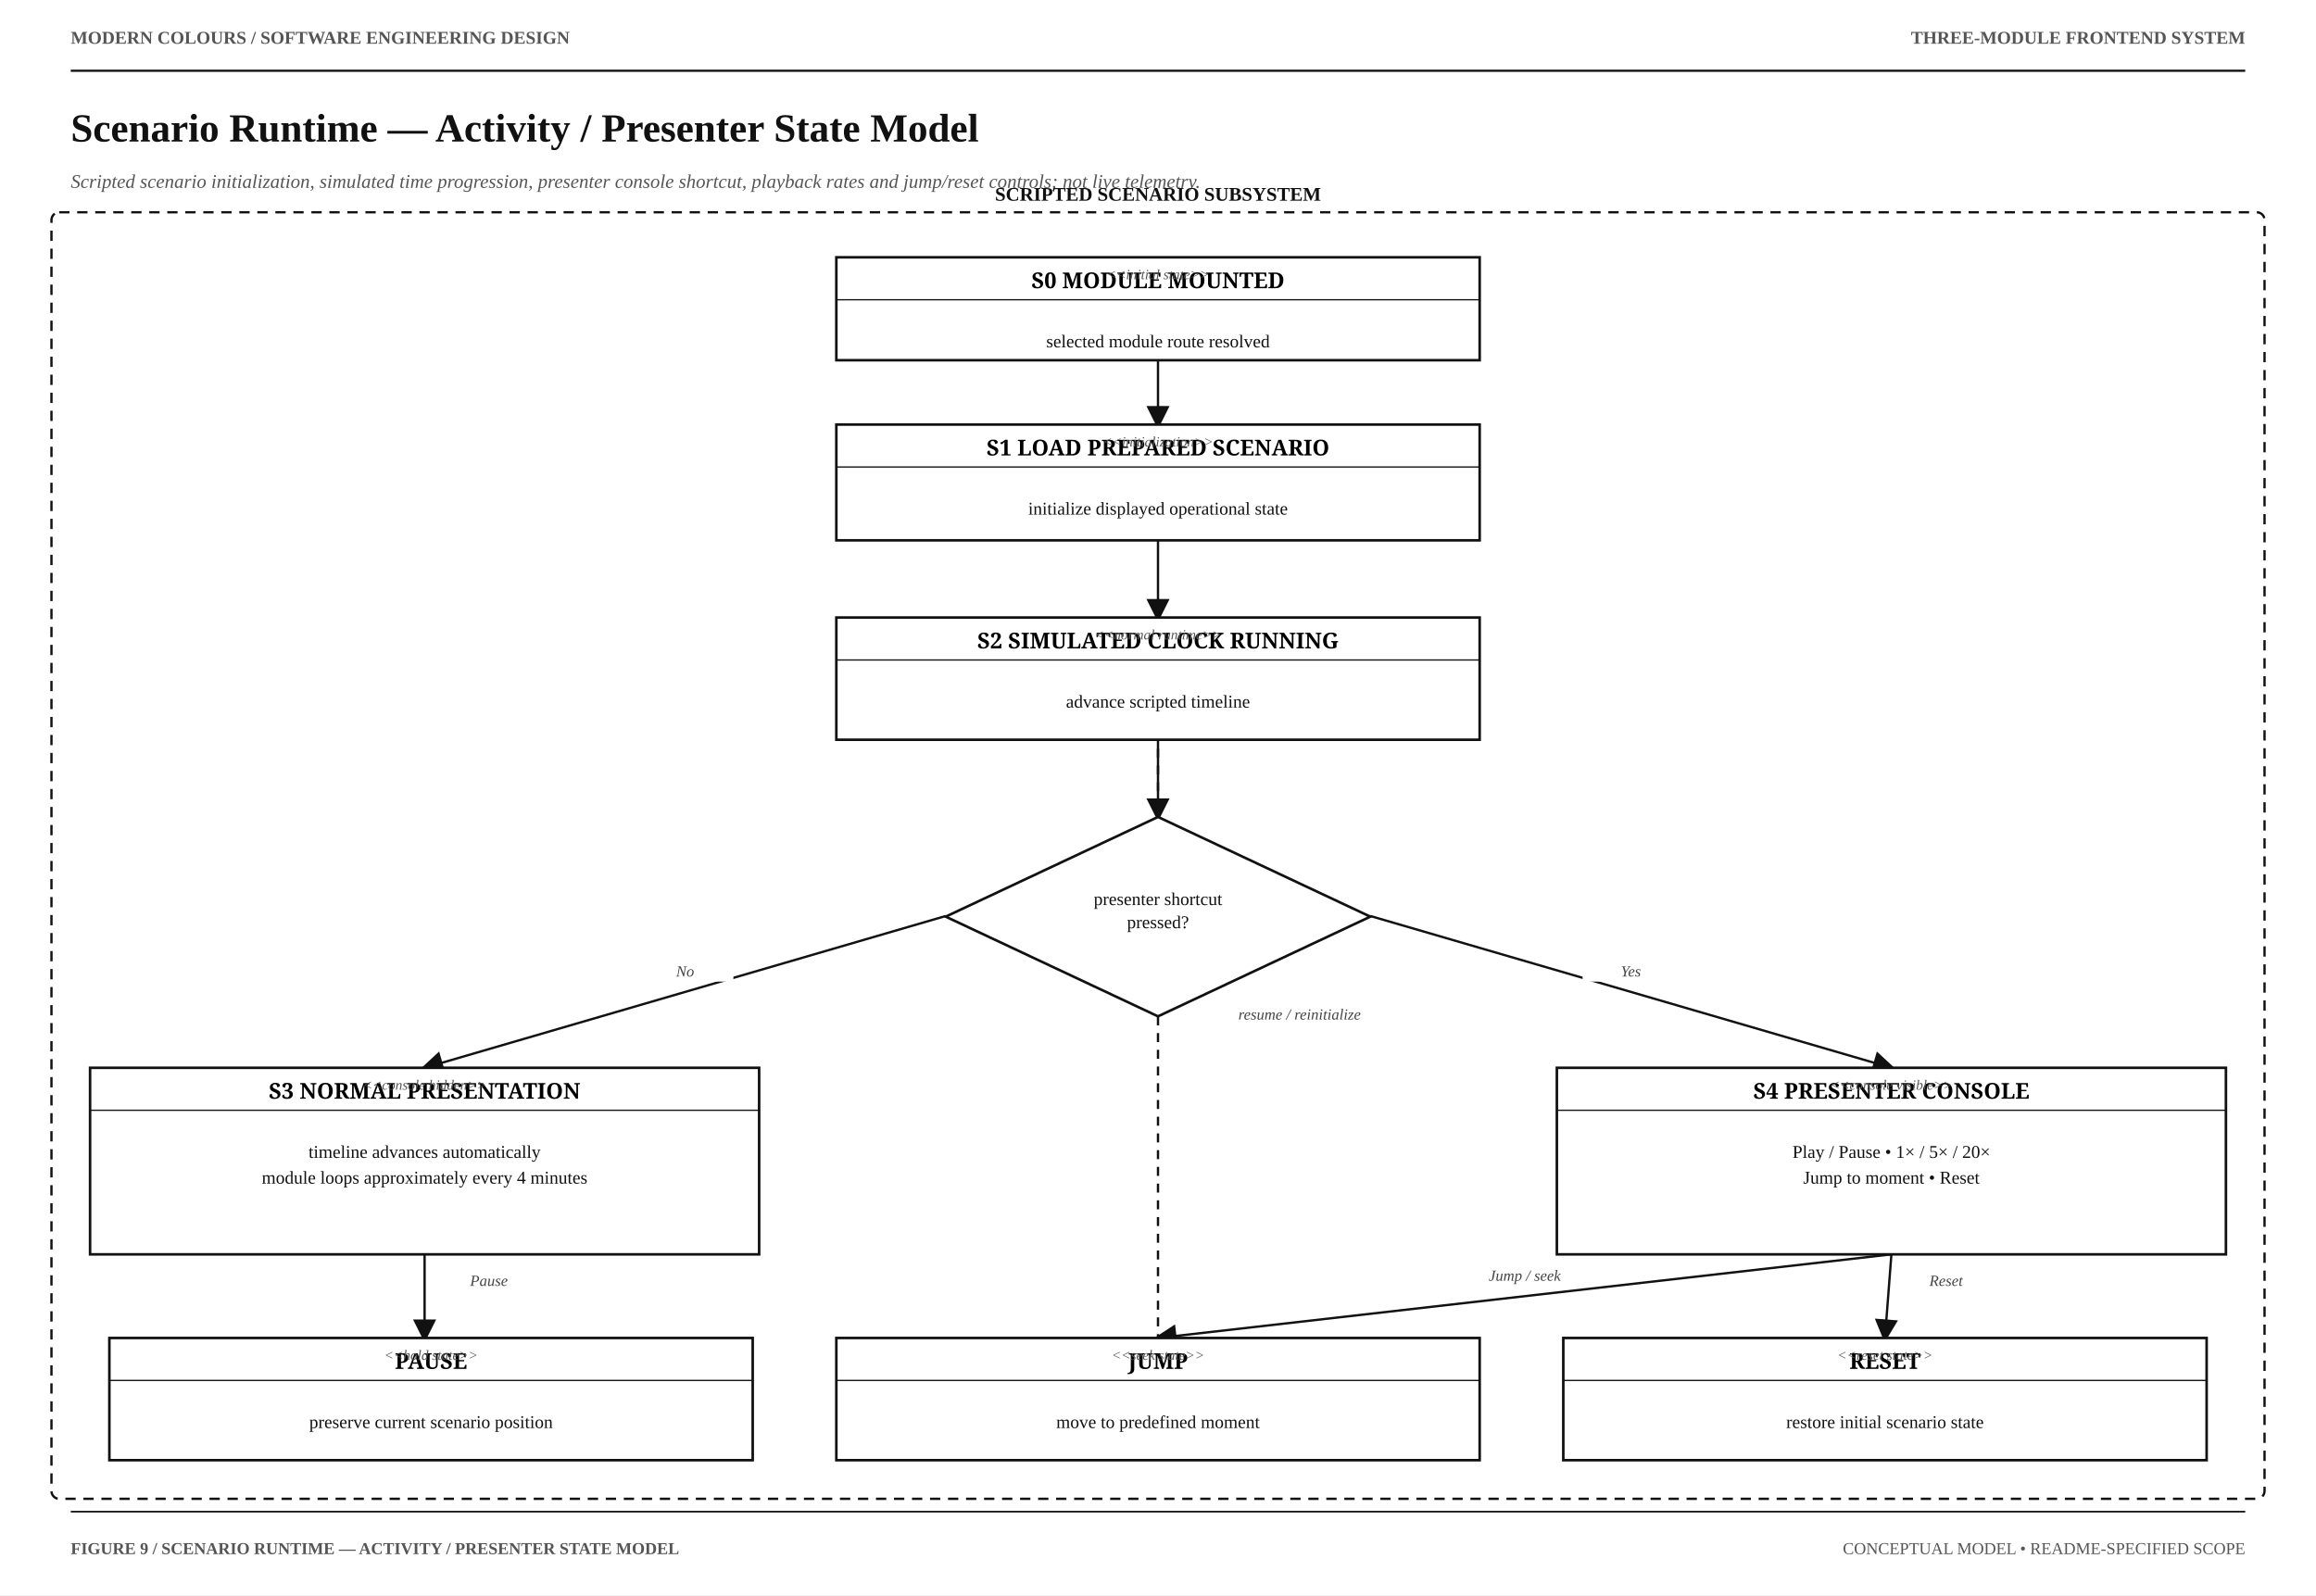
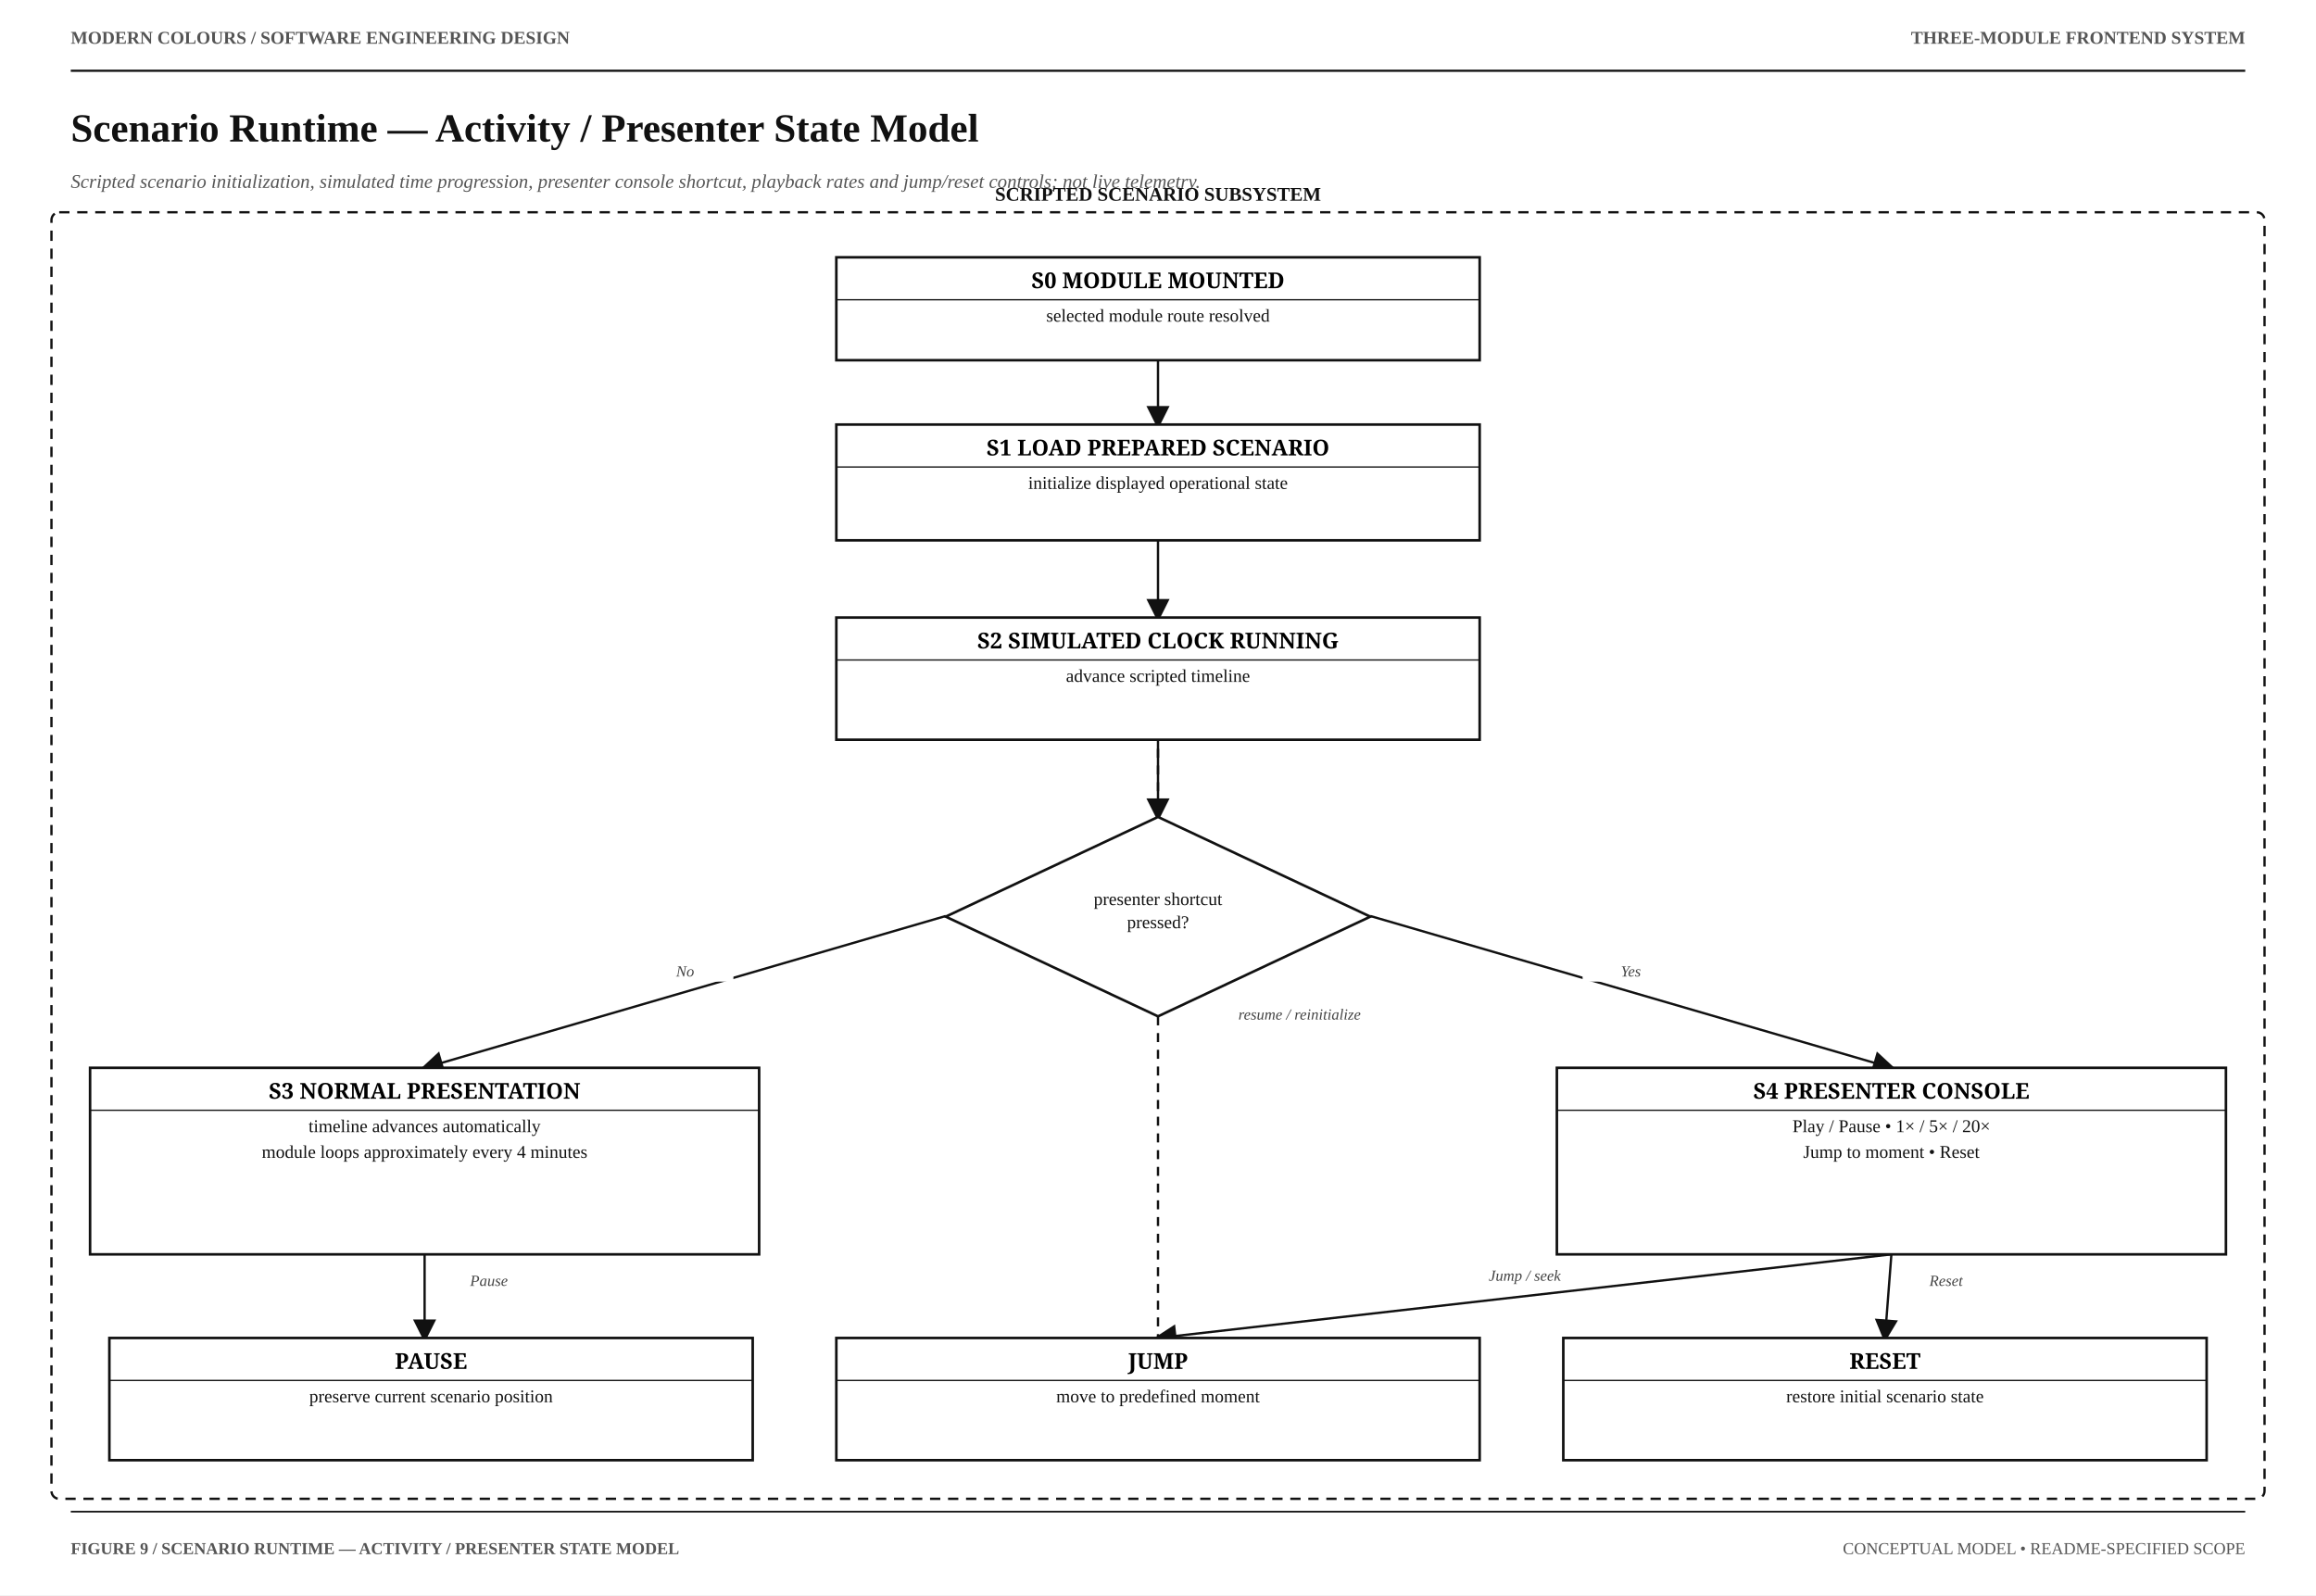
<svg xmlns="http://www.w3.org/2000/svg" width="100%" viewBox="0 0 1800 1240" role="img" aria-labelledby="ti de">
  <defs>
    <marker id="a" markerWidth="10" markerHeight="10" refX="8" refY="5" orient="auto">
      <path d="M0 0L10 5L0 10Z" fill="#111" />
    </marker>
  </defs>
  <rect width="1800" height="1240" fill="#fff" />
  <text x="55" y="34" text-anchor="start" font-family="Georgia,'Times New Roman',serif" font-size="14" font-weight="700" fill="#555">MODERN COLOURS / SOFTWARE ENGINEERING DESIGN</text>
  <text x="1745" y="34" text-anchor="end" font-family="Georgia,'Times New Roman',serif" font-size="14" font-weight="700" fill="#555">THREE-MODULE FRONTEND SYSTEM</text>
  <path d="M55 55H1745" stroke="#111" stroke-width="1.7" />
  <text x="55" y="110" text-anchor="start" font-family="Georgia,'Times New Roman',serif" font-size="31" font-weight="700" fill="#111">Scenario Runtime — Activity / Presenter State Model</text>
  <text x="55" y="146" text-anchor="start" font-family="Georgia,'Times New Roman',serif" font-size="15" font-weight="400" fill="#555" font-style="italic">Scripted scenario initialization, simulated time progression, presenter console shortcut, playback rates and jump/reset controls; not live telemetry.</text>
  <rect x="40" y="165" width="1720" height="1000" rx="6" fill="none" stroke="#111" stroke-width="1.8" stroke-dasharray="8 6" />
  <text x="900" y="156" text-anchor="middle" font-family="Georgia,'Times New Roman',serif" font-size="15" font-weight="700" fill="#111">SCRIPTED SCENARIO SUBSYSTEM</text>
  <path d="M900 280 L900 330" fill="none" stroke="#111" stroke-width="1.8" marker-end="url(#a)" />
  <path d="M900 420 L900 480" fill="none" stroke="#111" stroke-width="1.8" marker-end="url(#a)" />
  <path d="M900 575 L900 635" fill="none" stroke="#111" stroke-width="1.8" marker-end="url(#a)" />
  <path d="M735 712 L330 830" fill="none" stroke="#111" stroke-width="1.8" marker-end="url(#a)" />
  <rect x="495" y="745" width="75" height="18" fill="#fff" />
  <text x="532.5" y="759" text-anchor="middle" font-family="Georgia,'Times New Roman',serif" font-size="12" font-weight="400" fill="#444" font-style="italic">No</text>
  <path d="M1065 712 L1470 830" fill="none" stroke="#111" stroke-width="1.8" marker-end="url(#a)" />
  <rect x="1230" y="745" width="75" height="18" fill="#fff" />
  <text x="1267.5" y="759" text-anchor="middle" font-family="Georgia,'Times New Roman',serif" font-size="12" font-weight="400" fill="#444" font-style="italic">Yes</text>
  <path d="M330 975 L330 1040" fill="none" stroke="#111" stroke-width="1.8" marker-end="url(#a)" />
  <rect x="342.5" y="985.5" width="75" height="18" fill="#fff" />
  <text x="380" y="999.5" text-anchor="middle" font-family="Georgia,'Times New Roman',serif" font-size="12" font-weight="400" fill="#444" font-style="italic">Pause</text>
  <path d="M1470 975 L900 1040" fill="none" stroke="#111" stroke-width="1.8" marker-end="url(#a)" />
  <rect x="1146.5" y="981.5" width="77" height="18" fill="#fff" />
  <text x="1185" y="995.5" text-anchor="middle" font-family="Georgia,'Times New Roman',serif" font-size="12" font-weight="400" fill="#444" font-style="italic">Jump / seek</text>
  <path d="M1470 975 L1465 1040" fill="none" stroke="#111" stroke-width="1.8" marker-end="url(#a)" />
  <rect x="1475" y="985.5" width="75" height="18" fill="#fff" />
  <text x="1512.5" y="999.5" text-anchor="middle" font-family="Georgia,'Times New Roman',serif" font-size="12" font-weight="400" fill="#444" font-style="italic">Reset</text>
  <path d="M900 1135 L900 480" fill="none" stroke="#111" stroke-width="1.8" stroke-dasharray="7 6" marker-end="url(#a)" />
  <rect x="936.5" y="778.5" width="147" height="18" fill="#fff" />
  <text x="1010" y="792.5" text-anchor="middle" font-family="Georgia,'Times New Roman',serif" font-size="12" font-weight="400" fill="#444" font-style="italic">resume / reinitialize</text>
  <rect x="650" y="200" width="500" height="80" fill="#fff" stroke="#111" stroke-width="2" />
  <line x1="650" y1="233" x2="1150" y2="233" stroke="#111" />
  <text x="900" y="224" text-anchor="middle" font-family="Georgia" font-size="17" font-weight="700">S0  MODULE MOUNTED</text>
-   <text x="900" y="217" text-anchor="middle" font-family="Georgia,'Times New Roman',serif" font-size="11" font-weight="400" fill="#555" font-style="italic">&lt;&lt;initial state&gt;&gt;</text>
-   <text x="900" y="270" text-anchor="middle" font-family="Georgia,'Times New Roman',serif" font-size="14" font-weight="400" fill="#111">selected module route resolved</text>
+   <text x="900" y="250" text-anchor="middle" font-family="Georgia,'Times New Roman',serif" font-size="14" font-weight="400" fill="#111">selected module route resolved</text>
  <rect x="650" y="330" width="500" height="90" fill="#fff" stroke="#111" stroke-width="2" />
  <line x1="650" y1="363" x2="1150" y2="363" stroke="#111" />
  <text x="900" y="354" text-anchor="middle" font-family="Georgia" font-size="17" font-weight="700">S1  LOAD PREPARED SCENARIO</text>
-   <text x="900" y="347" text-anchor="middle" font-family="Georgia,'Times New Roman',serif" font-size="11" font-weight="400" fill="#555" font-style="italic">&lt;&lt;initialization&gt;&gt;</text>
-   <text x="900" y="400" text-anchor="middle" font-family="Georgia,'Times New Roman',serif" font-size="14" font-weight="400" fill="#111">initialize displayed operational state</text>
+   <text x="900" y="380" text-anchor="middle" font-family="Georgia,'Times New Roman',serif" font-size="14" font-weight="400" fill="#111">initialize displayed operational state</text>
  <rect x="650" y="480" width="500" height="95" fill="#fff" stroke="#111" stroke-width="2" />
  <line x1="650" y1="513" x2="1150" y2="513" stroke="#111" />
  <text x="900" y="504" text-anchor="middle" font-family="Georgia" font-size="17" font-weight="700">S2  SIMULATED CLOCK RUNNING</text>
-   <text x="900" y="497" text-anchor="middle" font-family="Georgia,'Times New Roman',serif" font-size="11" font-weight="400" fill="#555" font-style="italic">&lt;&lt;normal runtime&gt;&gt;</text>
-   <text x="900" y="550" text-anchor="middle" font-family="Georgia,'Times New Roman',serif" font-size="14" font-weight="400" fill="#111">advance scripted timeline</text>
+   <text x="900" y="530" text-anchor="middle" font-family="Georgia,'Times New Roman',serif" font-size="14" font-weight="400" fill="#111">advance scripted timeline</text>
  <polygon points="900,635 1065,712.5 900,790 735,712.5" fill="#fff" stroke="#111" stroke-width="2" />
  <text x="900" y="703.5" text-anchor="middle" font-family="Georgia,'Times New Roman',serif" font-size="14" font-weight="400" fill="#111">presenter shortcut</text>
  <text x="900" y="721.5" text-anchor="middle" font-family="Georgia,'Times New Roman',serif" font-size="14" font-weight="400" fill="#111">pressed?</text>
  <rect x="70" y="830" width="520" height="145" fill="#fff" stroke="#111" stroke-width="2" />
  <line x1="70" y1="863" x2="590" y2="863" stroke="#111" />
  <text x="330" y="854" text-anchor="middle" font-family="Georgia" font-size="17" font-weight="700">S3  NORMAL PRESENTATION</text>
-   <text x="330" y="847" text-anchor="middle" font-family="Georgia,'Times New Roman',serif" font-size="11" font-weight="400" fill="#555" font-style="italic">&lt;&lt;console hidden&gt;&gt;</text>
-   <text x="330" y="900" text-anchor="middle" font-family="Georgia,'Times New Roman',serif" font-size="14" font-weight="400" fill="#111">timeline advances automatically</text>
-   <text x="330" y="920" text-anchor="middle" font-family="Georgia,'Times New Roman',serif" font-size="14" font-weight="400" fill="#111">module loops approximately every 4 minutes</text>
+   <text x="330" y="880" text-anchor="middle" font-family="Georgia,'Times New Roman',serif" font-size="14" font-weight="400" fill="#111">timeline advances automatically</text>
+   <text x="330" y="900" text-anchor="middle" font-family="Georgia,'Times New Roman',serif" font-size="14" font-weight="400" fill="#111">module loops approximately every 4 minutes</text>
  <rect x="1210" y="830" width="520" height="145" fill="#fff" stroke="#111" stroke-width="2" />
  <line x1="1210" y1="863" x2="1730" y2="863" stroke="#111" />
  <text x="1470" y="854" text-anchor="middle" font-family="Georgia" font-size="17" font-weight="700">S4  PRESENTER CONSOLE</text>
-   <text x="1470" y="847" text-anchor="middle" font-family="Georgia,'Times New Roman',serif" font-size="11" font-weight="400" fill="#555" font-style="italic">&lt;&lt;console visible&gt;&gt;</text>
-   <text x="1470" y="900" text-anchor="middle" font-family="Georgia,'Times New Roman',serif" font-size="14" font-weight="400" fill="#111">Play / Pause • 1× / 5× / 20×</text>
-   <text x="1470" y="920" text-anchor="middle" font-family="Georgia,'Times New Roman',serif" font-size="14" font-weight="400" fill="#111">Jump to moment • Reset</text>
+   <text x="1470" y="880" text-anchor="middle" font-family="Georgia,'Times New Roman',serif" font-size="14" font-weight="400" fill="#111">Play / Pause • 1× / 5× / 20×</text>
+   <text x="1470" y="900" text-anchor="middle" font-family="Georgia,'Times New Roman',serif" font-size="14" font-weight="400" fill="#111">Jump to moment • Reset</text>
  <rect x="85" y="1040" width="500" height="95" fill="#fff" stroke="#111" stroke-width="2" />
  <line x1="85" y1="1073" x2="585" y2="1073" stroke="#111" />
  <text x="335" y="1064" text-anchor="middle" font-family="Georgia" font-size="17" font-weight="700">PAUSE</text>
-   <text x="335" y="1057" text-anchor="middle" font-family="Georgia,'Times New Roman',serif" font-size="11" font-weight="400" fill="#555" font-style="italic">&lt;&lt;hold state&gt;&gt;</text>
-   <text x="335" y="1110" text-anchor="middle" font-family="Georgia,'Times New Roman',serif" font-size="14" font-weight="400" fill="#111">preserve current scenario position</text>
+   <text x="335" y="1090" text-anchor="middle" font-family="Georgia,'Times New Roman',serif" font-size="14" font-weight="400" fill="#111">preserve current scenario position</text>
  <rect x="650" y="1040" width="500" height="95" fill="#fff" stroke="#111" stroke-width="2" />
  <line x1="650" y1="1073" x2="1150" y2="1073" stroke="#111" />
  <text x="900" y="1064" text-anchor="middle" font-family="Georgia" font-size="17" font-weight="700">JUMP</text>
-   <text x="900" y="1057" text-anchor="middle" font-family="Georgia,'Times New Roman',serif" font-size="11" font-weight="400" fill="#555" font-style="italic">&lt;&lt;seek state&gt;&gt;</text>
-   <text x="900" y="1110" text-anchor="middle" font-family="Georgia,'Times New Roman',serif" font-size="14" font-weight="400" fill="#111">move to predefined moment</text>
+   <text x="900" y="1090" text-anchor="middle" font-family="Georgia,'Times New Roman',serif" font-size="14" font-weight="400" fill="#111">move to predefined moment</text>
  <rect x="1215" y="1040" width="500" height="95" fill="#fff" stroke="#111" stroke-width="2" />
  <line x1="1215" y1="1073" x2="1715" y2="1073" stroke="#111" />
  <text x="1465" y="1064" text-anchor="middle" font-family="Georgia" font-size="17" font-weight="700">RESET</text>
-   <text x="1465" y="1057" text-anchor="middle" font-family="Georgia,'Times New Roman',serif" font-size="11" font-weight="400" fill="#555" font-style="italic">&lt;&lt;reset state&gt;&gt;</text>
-   <text x="1465" y="1110" text-anchor="middle" font-family="Georgia,'Times New Roman',serif" font-size="14" font-weight="400" fill="#111">restore initial scenario state</text>
+   <text x="1465" y="1090" text-anchor="middle" font-family="Georgia,'Times New Roman',serif" font-size="14" font-weight="400" fill="#111">restore initial scenario state</text>
  <path d="M55 1175H1745" stroke="#111" stroke-width="1.3" />
  <text x="55" y="1208" text-anchor="start" font-family="Georgia,'Times New Roman',serif" font-size="13" font-weight="700" fill="#555">FIGURE 9 / SCENARIO RUNTIME — ACTIVITY / PRESENTER STATE MODEL</text>
  <text x="1745" y="1208" text-anchor="end" font-family="Georgia,'Times New Roman',serif" font-size="13" font-weight="400" fill="#555">CONCEPTUAL MODEL • README-SPECIFIED SCOPE</text>
</svg>
